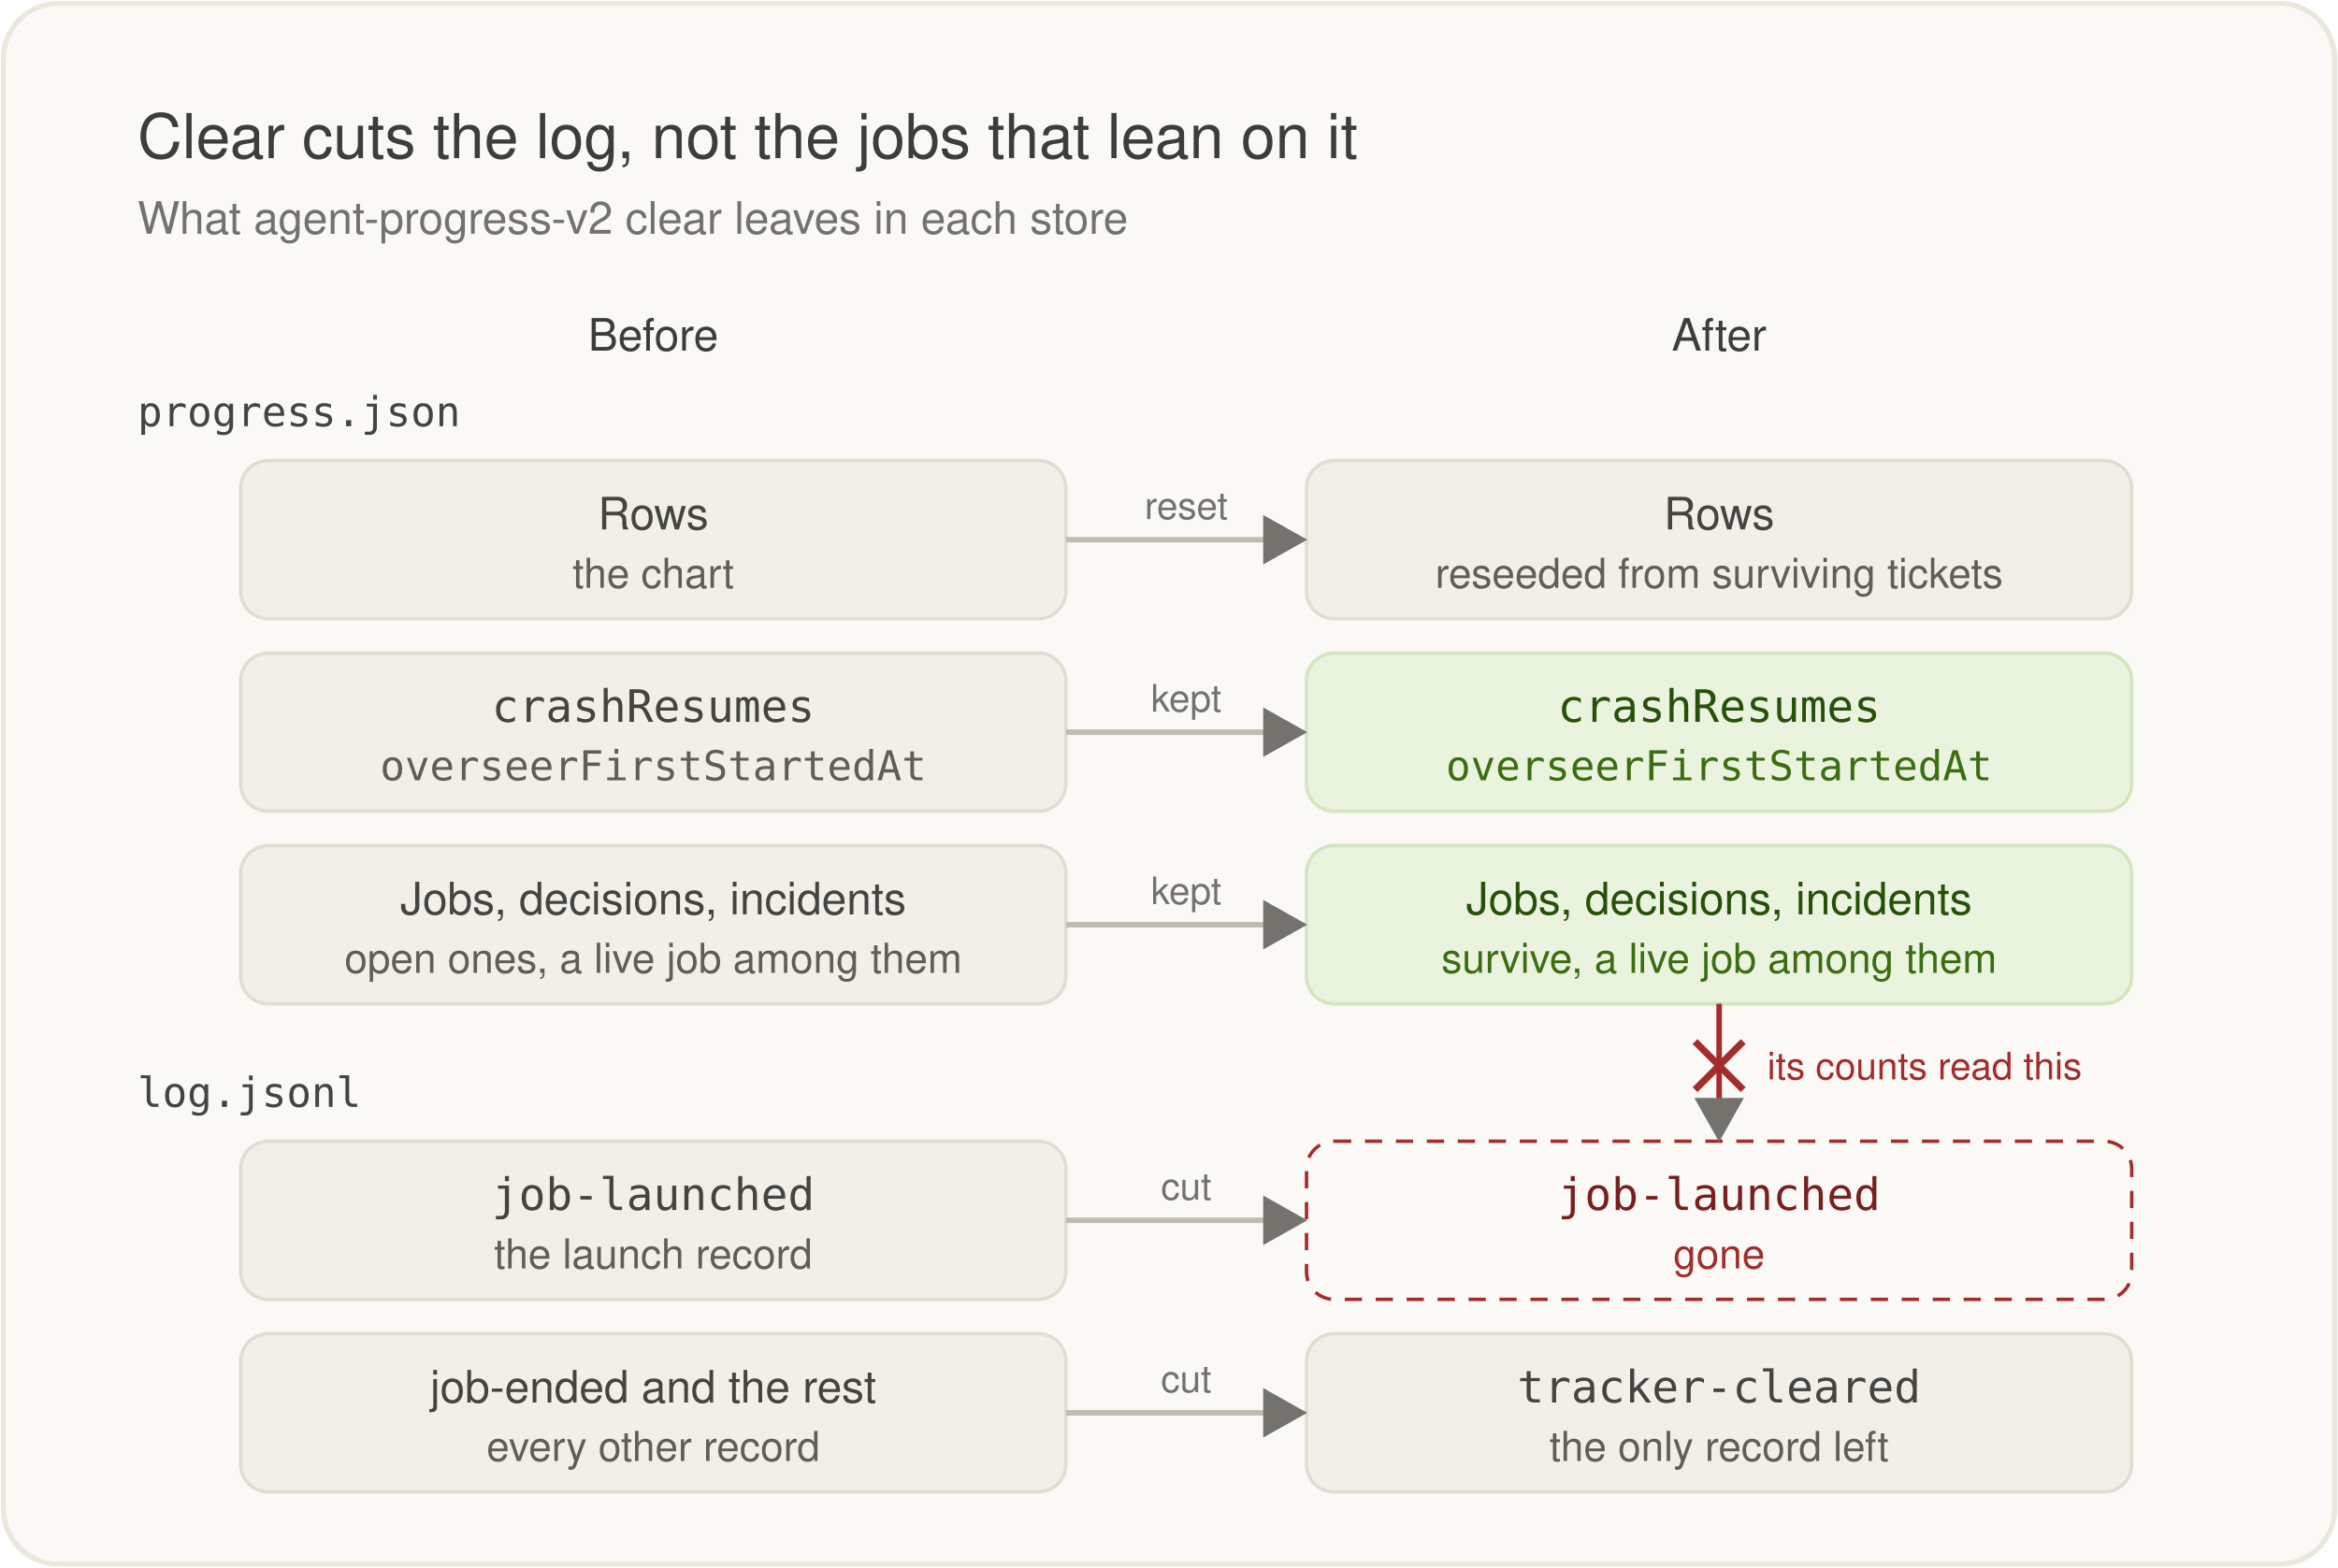
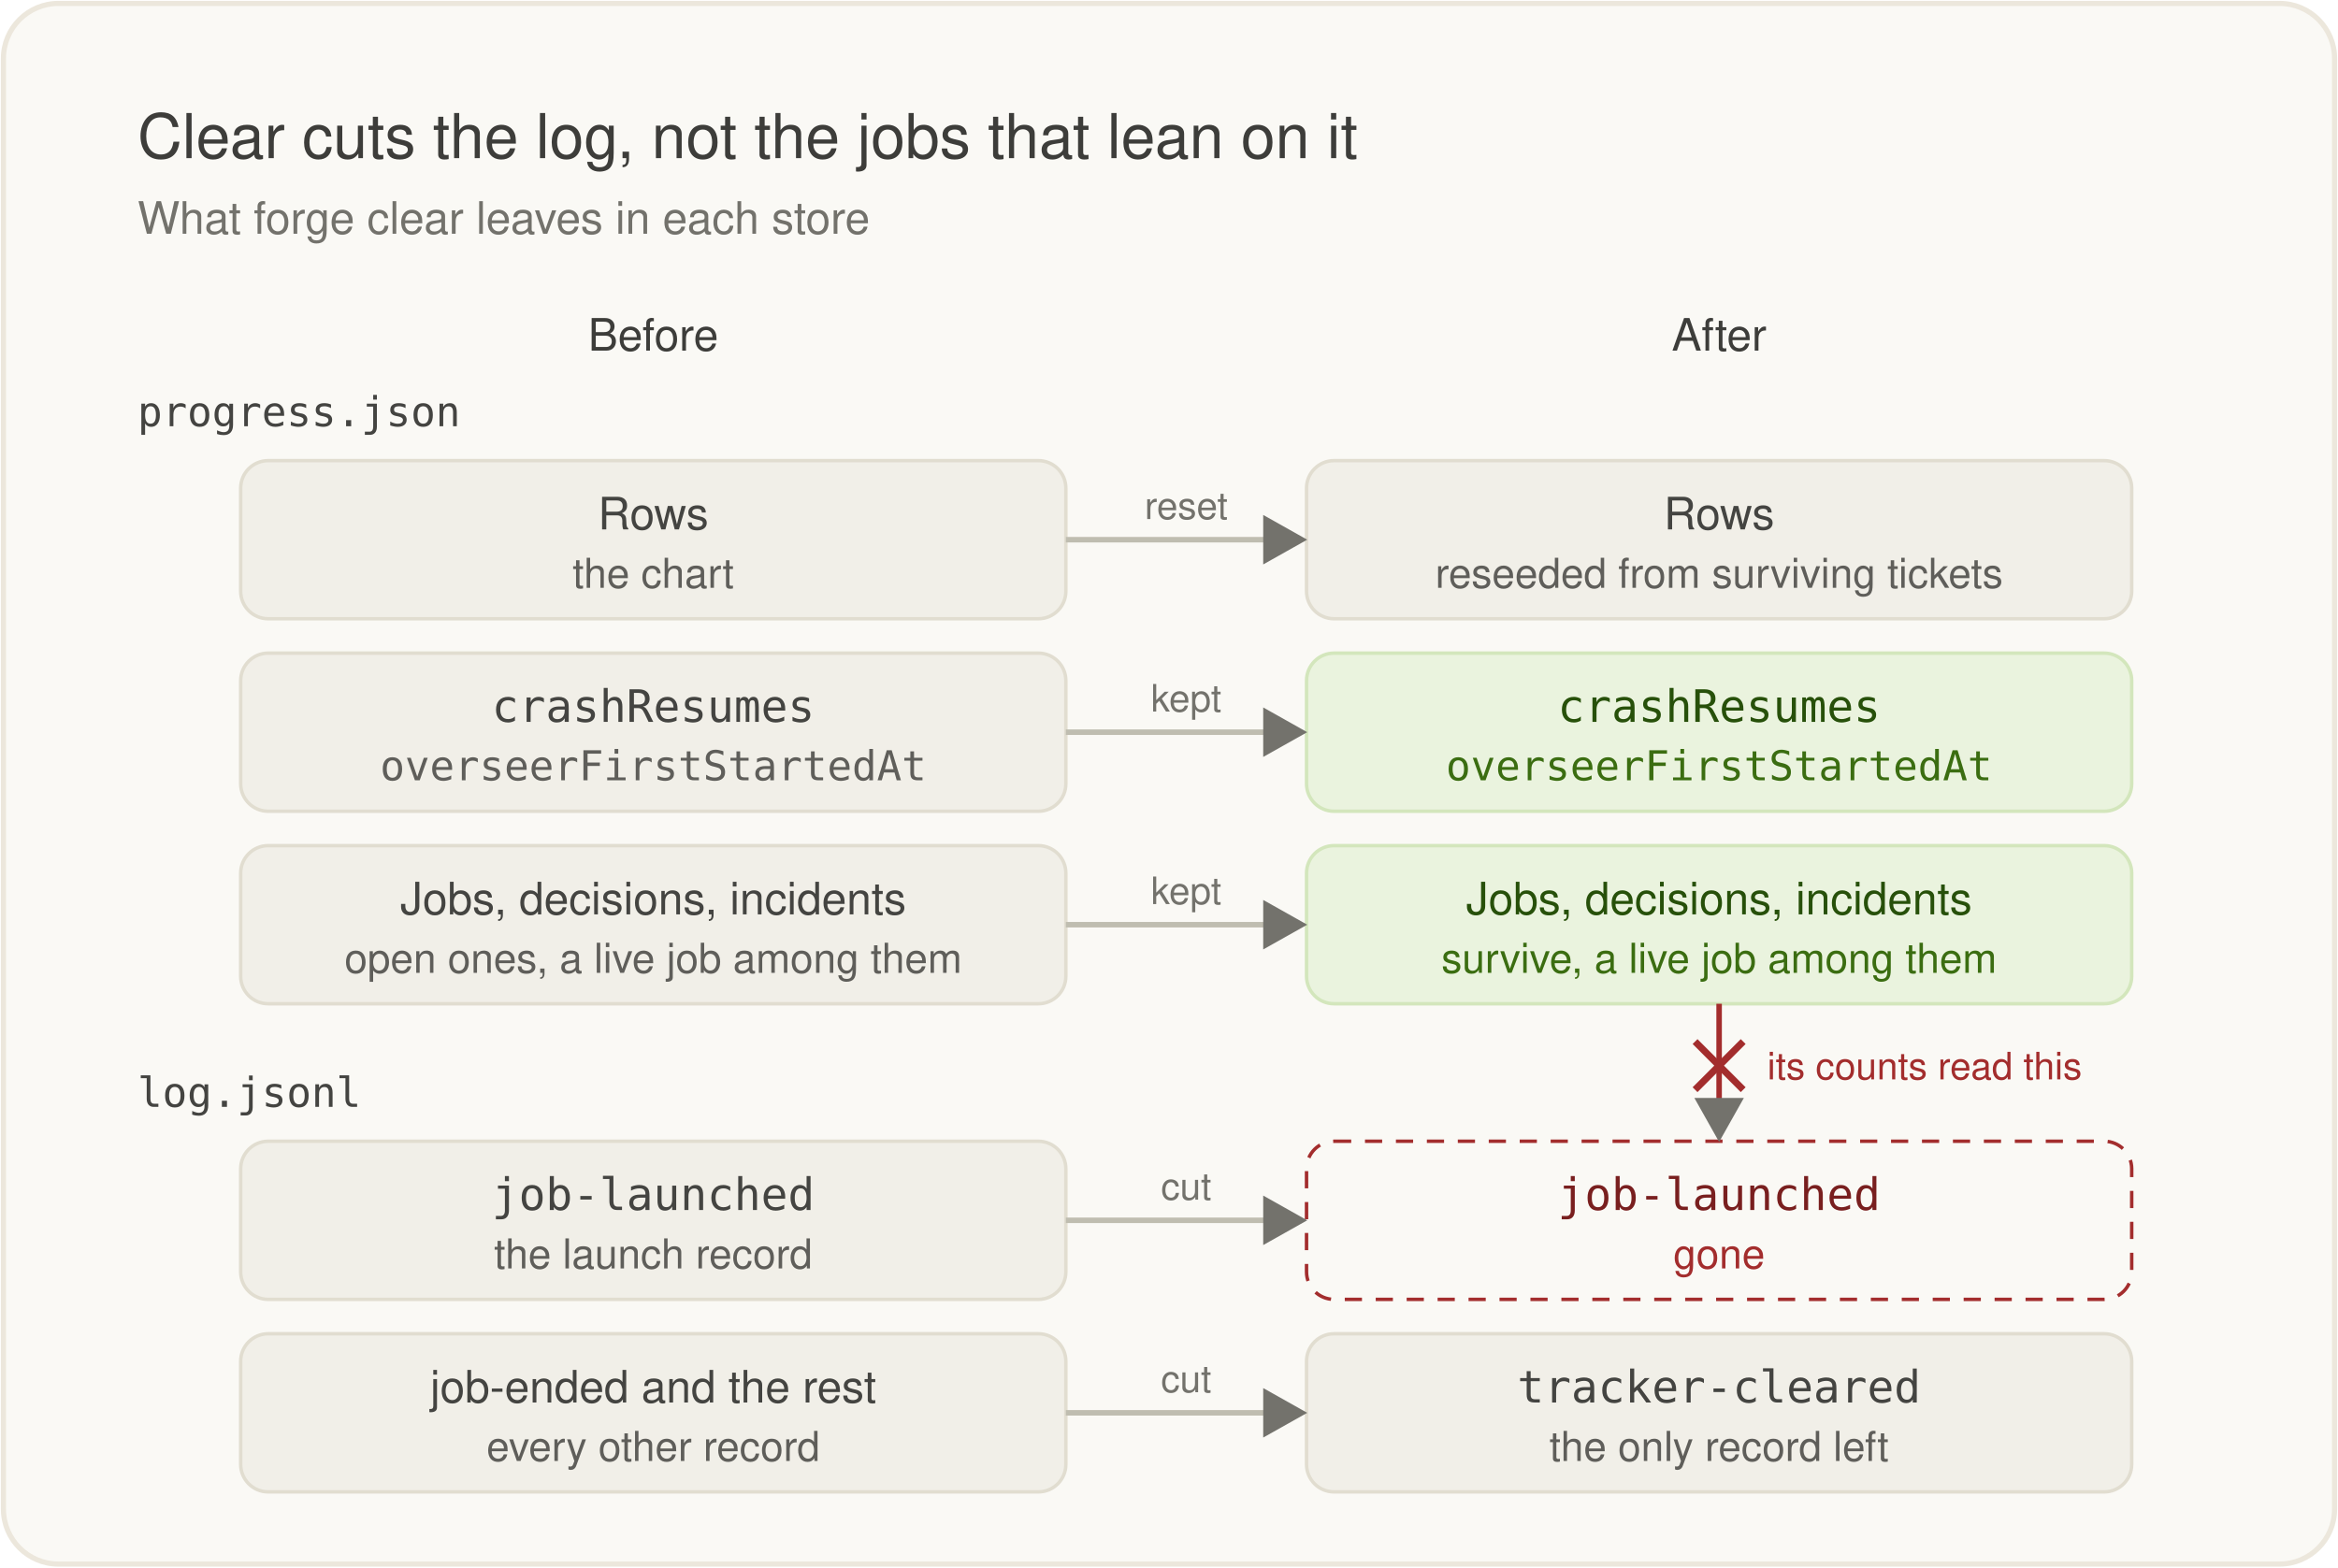
<svg xmlns="http://www.w3.org/2000/svg" width="680" height="456" viewBox="0 0 680 456" role="img" font-family="-apple-system,BlinkMacSystemFont,'Segoe UI',Helvetica,Arial,sans-serif">
  <defs>
    <marker id="ah" markerWidth="9" markerHeight="9" refX="6" refY="4.5" orient="auto">
      <path d="M0,0 L8,4.5 L0,9 z" fill="#73726c" />
    </marker>
  </defs>
  <rect x="1" y="1" width="678" height="454" rx="16" fill="#FAF9F5" stroke="#ECE7DC" stroke-width="1.5" />
  <text x="40" y="46" font-size="18" font-weight="500" fill="#3d3d3a">Clear cuts the log, not the jobs that lean on it</text>
-   <text x="40" y="68" font-size="13" fill="#73726c">What agent-progress-v2 clear leaves in each store</text>
+   <text x="40" y="68" font-size="13" fill="#73726c">What forge clear leaves in each store</text>
  <text x="190.0" y="102" font-size="13" font-weight="500" fill="#3d3d3a" text-anchor="middle">Before</text>
  <text x="500.0" y="102" font-size="13" font-weight="500" fill="#3d3d3a" text-anchor="middle">After</text>
  <text x="40" y="124" font-size="12" font-weight="500" fill="#444441" font-family="ui-monospace,Menlo,Consolas,monospace">progress.json</text>
  <rect x="70" y="134" width="240" height="46" rx="8" fill="#F1EFE8" stroke="#E1DDD0" />
  <text x="190.0" y="154" font-size="13" font-weight="500" fill="#444441" text-anchor="middle">Rows</text>
  <text x="190.0" y="171" font-size="12" fill="#5F5E5A" text-anchor="middle">the chart</text>
  <rect x="380" y="134" width="240" height="46" rx="8" fill="#F1EFE8" stroke="#E1DDD0" />
  <text x="500.0" y="154" font-size="13" font-weight="500" fill="#444441" text-anchor="middle">Rows</text>
  <text x="500.0" y="171" font-size="12" fill="#5F5E5A" text-anchor="middle">reseeded from surviving tickets</text>
  <rect x="70" y="190" width="240" height="46" rx="8" fill="#F1EFE8" stroke="#E1DDD0" />
  <text x="190.0" y="210" font-size="13" font-weight="500" fill="#444441" text-anchor="middle" font-family="ui-monospace,Menlo,Consolas,monospace">crashResumes</text>
  <text x="190.0" y="227" font-size="12" fill="#5F5E5A" text-anchor="middle" font-family="ui-monospace,Menlo,Consolas,monospace">overseerFirstStartedAt</text>
  <rect x="380" y="190" width="240" height="46" rx="8" fill="#EAF3DE" stroke="#D3E6BC" />
  <text x="500.0" y="210" font-size="13" font-weight="500" fill="#27500A" text-anchor="middle" font-family="ui-monospace,Menlo,Consolas,monospace">crashResumes</text>
  <text x="500.0" y="227" font-size="12" fill="#3B6D11" text-anchor="middle" font-family="ui-monospace,Menlo,Consolas,monospace">overseerFirstStartedAt</text>
  <rect x="70" y="246" width="240" height="46" rx="8" fill="#F1EFE8" stroke="#E1DDD0" />
  <text x="190.0" y="266" font-size="13" font-weight="500" fill="#444441" text-anchor="middle">Jobs, decisions, incidents</text>
  <text x="190.0" y="283" font-size="12" fill="#5F5E5A" text-anchor="middle">open ones, a live job among them</text>
  <rect x="380" y="246" width="240" height="46" rx="8" fill="#EAF3DE" stroke="#D3E6BC" />
  <text x="500.0" y="266" font-size="13" font-weight="500" fill="#27500A" text-anchor="middle">Jobs, decisions, incidents</text>
  <text x="500.0" y="283" font-size="12" fill="#3B6D11" text-anchor="middle">survive, a live job among them</text>
  <path d="M310,157 L377,157" fill="none" stroke="#bfbdb0" stroke-width="1.6" marker-end="url(#ah)" />
  <text x="345.0" y="151" font-size="11" fill="#73726c" text-anchor="middle">reset</text>
  <path d="M310,213 L377,213" fill="none" stroke="#bfbdb0" stroke-width="1.6" marker-end="url(#ah)" />
  <text x="345.0" y="207" font-size="11" fill="#73726c" text-anchor="middle">kept</text>
  <path d="M310,269 L377,269" fill="none" stroke="#bfbdb0" stroke-width="1.6" marker-end="url(#ah)" />
  <text x="345.0" y="263" font-size="11" fill="#73726c" text-anchor="middle">kept</text>
  <text x="40" y="322" font-size="12" font-weight="500" fill="#444441" font-family="ui-monospace,Menlo,Consolas,monospace">log.jsonl</text>
  <rect x="70" y="332" width="240" height="46" rx="8" fill="#F1EFE8" stroke="#E1DDD0" />
  <text x="190.0" y="352" font-size="13" font-weight="500" fill="#444441" text-anchor="middle" font-family="ui-monospace,Menlo,Consolas,monospace">job-launched</text>
  <text x="190.0" y="369" font-size="12" fill="#5F5E5A" text-anchor="middle">the launch record</text>
  <rect x="70" y="388" width="240" height="46" rx="8" fill="#F1EFE8" stroke="#E1DDD0" />
  <text x="190.0" y="408" font-size="13" font-weight="500" fill="#444441" text-anchor="middle">job-ended and the rest</text>
  <text x="190.0" y="425" font-size="12" fill="#5F5E5A" text-anchor="middle">every other record</text>
  <rect x="380" y="332" width="240" height="46" rx="8" fill="none" stroke="#A32D2D" stroke-dasharray="5 4" />
  <text x="500.0" y="352" font-size="13" font-weight="500" fill="#791F1F" text-anchor="middle" font-family="ui-monospace,Menlo,Consolas,monospace">job-launched</text>
  <text x="500.0" y="369" font-size="12" fill="#A32D2D" text-anchor="middle">gone</text>
  <rect x="380" y="388" width="240" height="46" rx="8" fill="#F1EFE8" stroke="#E1DDD0" />
  <text x="500.0" y="408" font-size="13" font-weight="500" fill="#444441" text-anchor="middle" font-family="ui-monospace,Menlo,Consolas,monospace">tracker-cleared</text>
  <text x="500.0" y="425" font-size="12" fill="#5F5E5A" text-anchor="middle">the only record left</text>
  <path d="M310,355 L377,355" fill="none" stroke="#bfbdb0" stroke-width="1.6" marker-end="url(#ah)" />
  <text x="345.0" y="349" font-size="11" fill="#73726c" text-anchor="middle">cut</text>
  <path d="M310,411 L377,411" fill="none" stroke="#bfbdb0" stroke-width="1.6" marker-end="url(#ah)" />
  <text x="345.0" y="405" font-size="11" fill="#73726c" text-anchor="middle">cut</text>
  <path d="M500.0,292 L500.0,329" fill="none" stroke="#A32D2D" stroke-width="1.6" marker-end="url(#ah)" />
  <path d="M493.0,303 L507.0,317 M507.0,303 L493.0,317" stroke="#A32D2D" stroke-width="2" fill="none" />
  <text x="514.0" y="314" font-size="11" fill="#A32D2D">its counts read this</text>
</svg>
